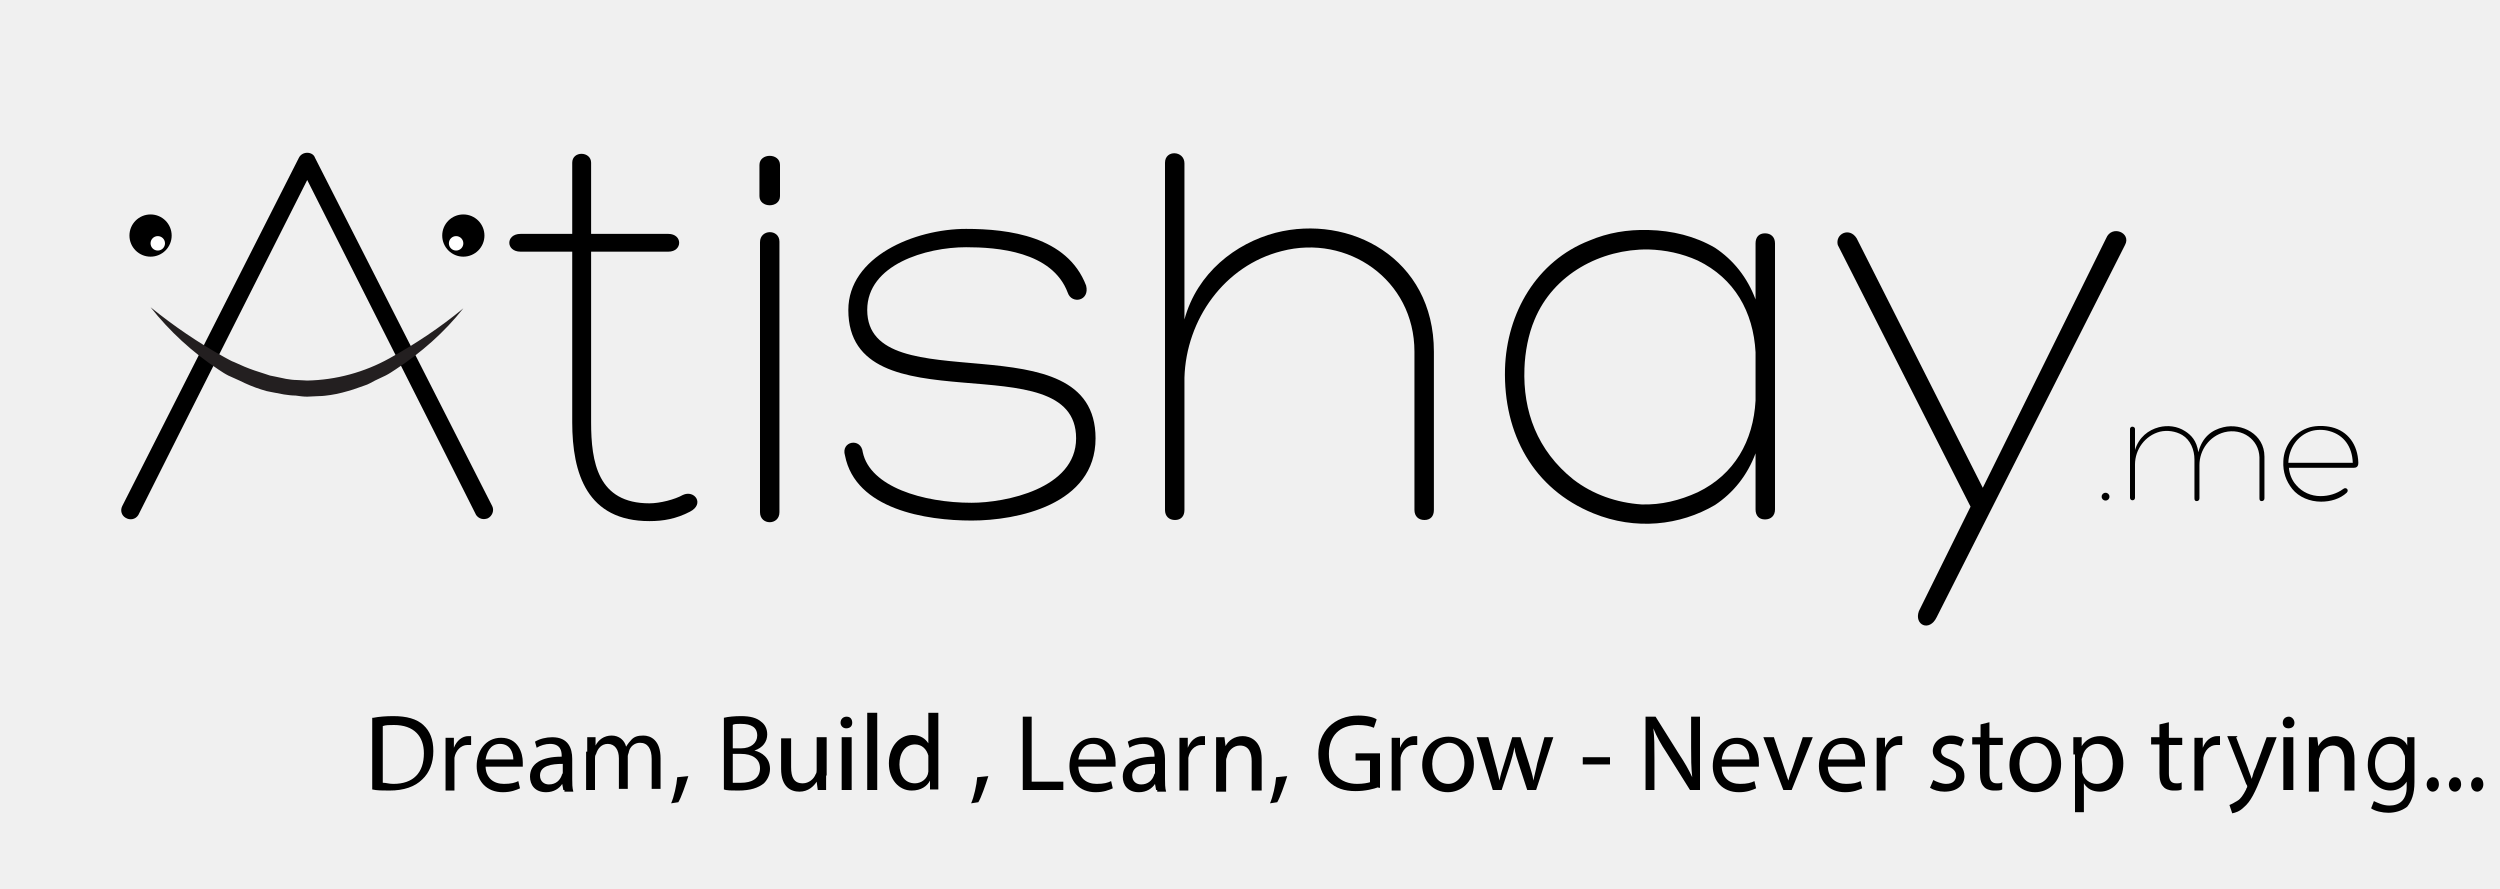
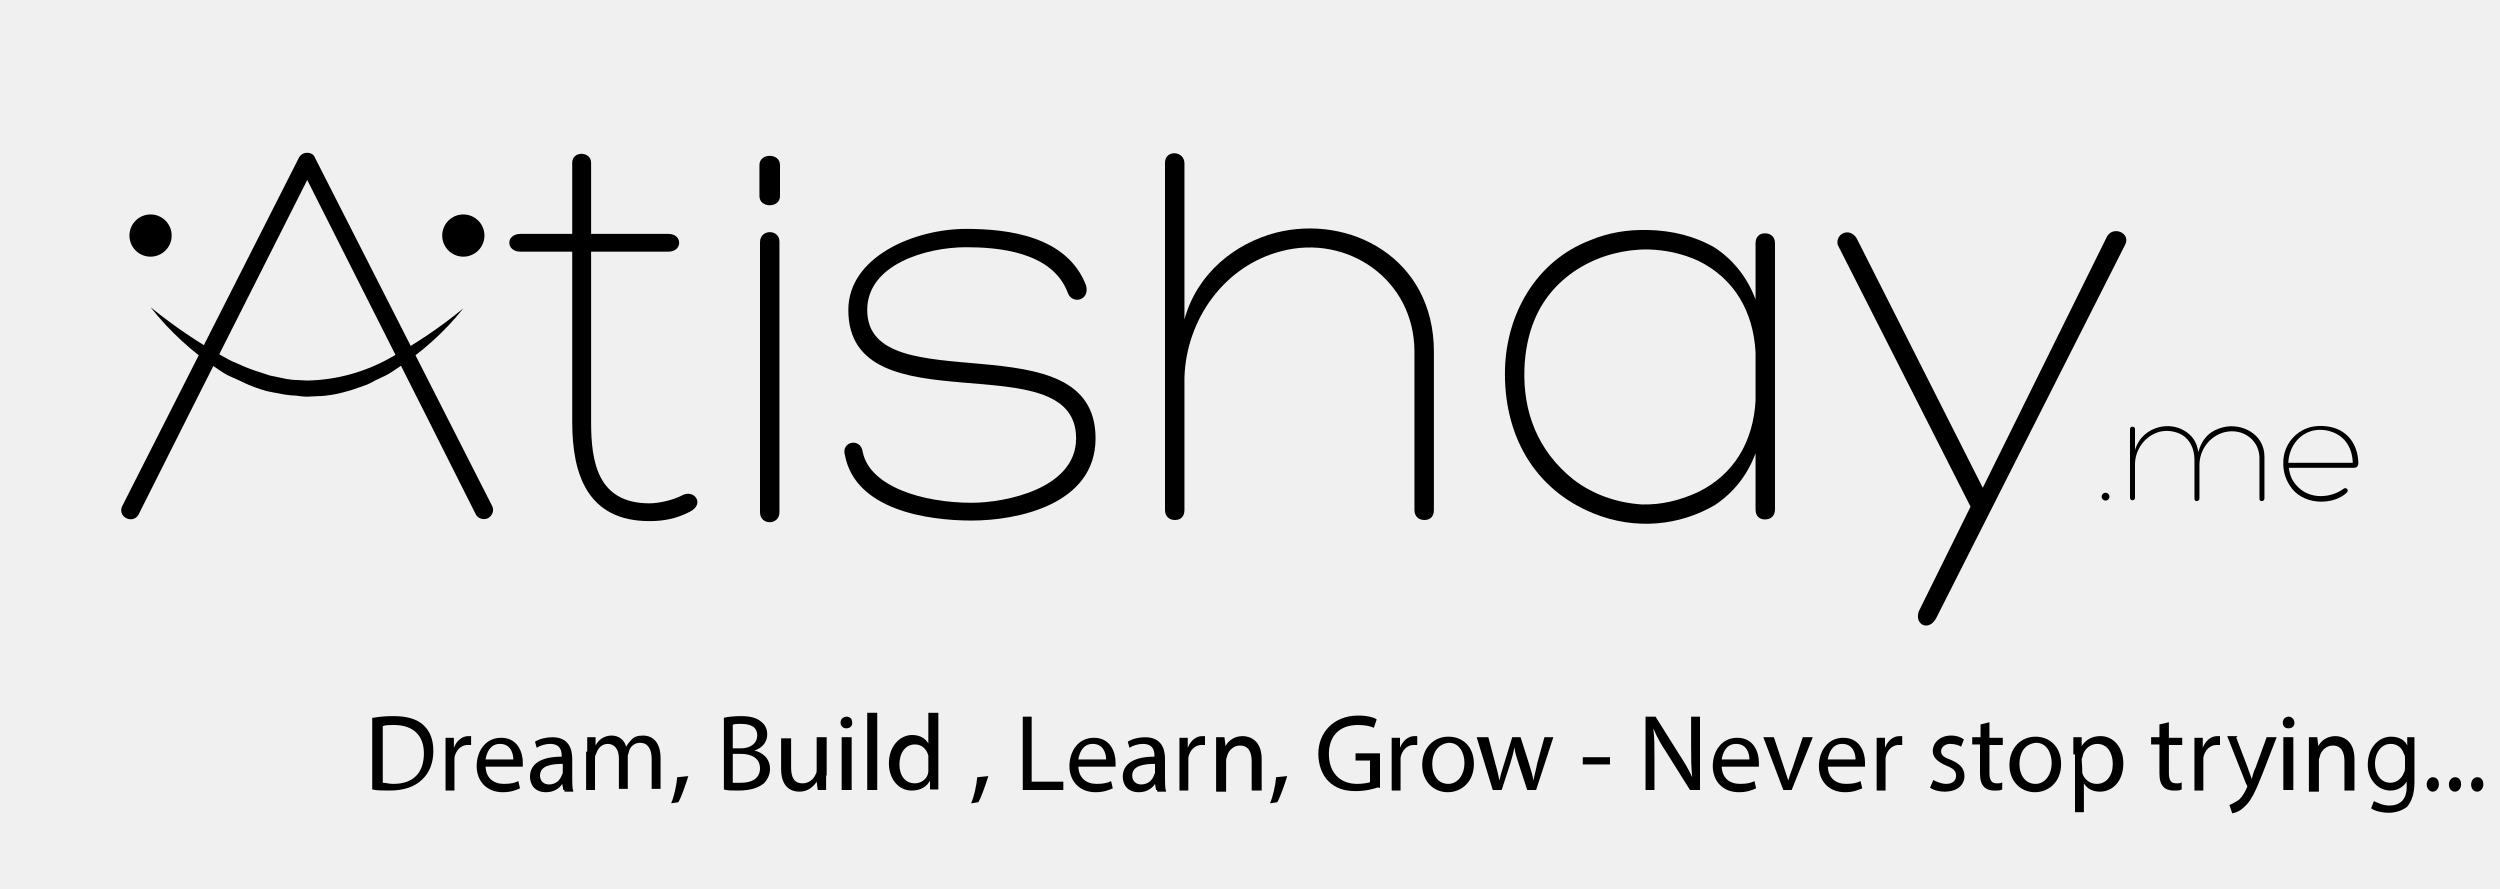
- <svg xmlns="http://www.w3.org/2000/svg" version="1.1" id="Atishay_Jain" width="150px" x="0px" y="0px" viewBox="0 0 450 160" style="enable-background:new 0 0 450 160;" xml:space="preserve">
-   <style type="text/css">
- 	.st0{fill:#231F20;}
- 	.st1{fill:#FFFFFF;}
- </style>
+ <svg xmlns="http://www.w3.org/2000/svg" version="1.1" id="Atishay_Jain" width="150px" x="0px" y="0px" viewBox="0 0 450 160" xml:space="preserve">
  <path d="M120.3,42.1c2.6,0,2.6,3.2,0,3.2h-13.9V76c0,7.2,1.2,14.6,10.5,14.6c1.9,0,4.6-0.7,6-1.5c2.1-1,4,1.6,1.3,3  c-2.5,1.3-4.8,1.7-7.3,1.7c-11.2,0-13.9-8.5-13.9-17.8V45.3h-9.3c-2.7,0-2.7-3.2,0-3.2h9.3V29.3c0-2.2,3.4-2.1,3.4,0v12.8H120.3z" />
  <path d="M140.4,35.3c0,2.2-3.7,2.2-3.7,0v-5.6c0-2.2,3.7-2.2,3.7,0V35.3z M136.8,43.6c0-2.4,3.5-2.4,3.5-0.1v48.7  c0,2.4-3.5,2.4-3.5,0V43.6z" />
  <path d="M155.3,81.4c1.3,6.2,10.8,9.1,19.6,9.1c6,0,18.8-2.5,18.8-11.6c0-17.6-41-1.5-41-23.1c0-9.6,11.9-14.6,21.2-14.6  c7.6,0,18.2,1.3,21.6,10.2c0.7,2.8-2.6,3.4-3.3,1.3c-2.8-7.5-12.8-8.2-18.3-8.2c-7.2,0-17.8,3.1-17.8,11.3  c0,16.9,41.1,1.3,41.1,23.1c0,12-14.2,14.8-22.3,14.8c-8.2,0-20.9-2-22.8-11.7C151.3,79.4,155,78.7,155.3,81.4z" />
  <path d="M254.6,63.3c0-13-12.1-21.2-23.9-18.1c-10.3,2.6-17.2,12.3-17.5,22.8v23.8c0,1.1-0.6,1.8-1.7,1.8s-1.8-0.7-1.8-1.8V29.3  c0-2.4,3.5-2.2,3.5,0.1v28.1c2.3-8.4,9.2-13.7,16.4-15.6c13.3-3.4,28.5,4.5,28.5,21.4v28.5c0,1.1-0.6,1.8-1.7,1.8s-1.8-0.7-1.8-1.8  L254.6,63.3L254.6,63.3z" />
  <path d="M296.7,41.4c4.3,0.1,8.4,1.1,12,3.2c3.3,2.2,5.8,5.3,7.3,9.3V43.8c0-1.1,0.6-1.8,1.7-1.8s1.8,0.7,1.8,1.8v47.9  c0,1.1-0.7,1.8-1.8,1.8c-1.1,0-1.7-0.7-1.7-1.8V81.6c-1.5,4-4,7.1-7.3,9.3c-6.3,3.7-14.3,4.6-21.9,1.5c-10.8-4.4-16.2-14.3-15.9-26  c0.3-10.1,5.7-19.4,15.2-23.1C289.4,41.9,292.9,41.3,296.7,41.4z M316,72.1v-8.7c-0.4-7.3-3.8-13.3-10.4-16.5  c-2.9-1.3-5.8-1.9-8.9-2c-8.5-0.1-17.1,4.4-20.5,12.7c-1.1,2.6-1.7,5.8-1.8,8.7c-0.3,7.7,2.3,14.8,8.8,20c3.5,2.7,7.8,4.2,12.3,4.5  c3.5,0.1,6.8-0.7,10.1-2.2C312.2,85.4,315.6,79.4,316,72.1z" />
  <path d="M330.8,44.1c-0.5-2,2.1-3.3,3.4-1.2l22.7,44.9l22.2-44.9c1-2.5,4.6-1,3.4,1.2l-33.9,67c-1.3,2.7-4.1,1.4-3.2-1.1l9.3-18.8  L330.8,44.1z" />
  <path d="M88.6,91.1L56.7,28.4c-0.2-0.6-0.8-0.9-1.4-0.9c-0.6,0-1.2,0.3-1.5,0.9L22,91.1c-0.4,0.8-0.1,1.7,0.6,2.1  c0.8,0.5,1.8,0.3,2.3-0.5L33.8,75l21.5-42.6L76.8,75l8.9,17.7c0.5,0.7,1.3,0.9,2.1,0.6C88.6,92.9,89,91.9,88.6,91.1z" />
  <circle cx="27.1" cy="42.4" r="3.8" />
  <circle cx="83.4" cy="42.4" r="3.8" />
  <path class="st0" d="M27.1,55.3c4.2,3.4,8.6,6.4,13.3,9c0.6,0.3,1.2,0.7,1.8,0.9L44,66c1.2,0.5,2.4,0.9,3.7,1.3l0.9,0.3l1,0.2  l1.9,0.4c0.6,0.1,1.3,0.2,1.9,0.2c0.6,0,1.3,0.1,1.9,0.1c5.2-0.1,10.3-1.5,14.8-4c4.7-2.6,9.2-5.6,13.3-9c-3.4,4.3-7.6,8-12.2,11  c-0.6,0.4-1.2,0.8-1.8,1.1l-1.9,0.9c-0.6,0.3-1.2,0.7-1.9,0.9l-2,0.7c-1.3,0.4-2.7,0.8-4.1,1c-0.7,0.1-1.4,0.2-2.1,0.2l-2.1,0.1  c-0.7,0-1.4-0.1-2.1-0.2c-0.7,0-1.4-0.1-2.1-0.2L49,70.6l-1-0.2c-0.3-0.1-0.7-0.2-1-0.3c-1.3-0.4-2.7-1-3.9-1.6l-2-0.9  c-0.6-0.3-1.2-0.7-1.8-1.1C34.6,63.4,30.5,59.6,27.1,55.3z" />
  <circle class="st1" cx="28.4" cy="43.8" r="1.3" />
  <circle class="st1" cx="82.1" cy="43.8" r="1.3" />
  <path d="M379.7,89.4c0,0.4-0.3,0.7-0.7,0.7s-0.7-0.3-0.7-0.7s0.3-0.7,0.7-0.7S379.7,89,379.7,89.4z" />
  <path d="M406.7,82.3c-0.1-3.2-3.1-5.3-6.3-4.5c-2.7,0.7-4.5,3.2-4.5,5.9v6c0,0.3-0.2,0.5-0.5,0.5S395,90,395,89.7v-7  c0-1.7-0.7-3.5-2.2-4.4c-1.2-0.7-2.7-0.9-4-0.6c-2.7,0.7-4.5,3.2-4.5,5.9v6c0,0.6-0.9,0.6-0.9,0V77.2c0-0.2,0.2-0.4,0.4-0.4  c0.3,0,0.5,0.2,0.5,0.4V81c0.7-2.3,2.4-3.6,4.3-4.1c1.6-0.4,3.3-0.2,4.7,0.7c1.1,0.7,2.1,1.7,2.4,3.8c0.7-2.7,2.4-4,4.5-4.5  c3.3-0.8,7.4,1.2,7.4,5.3v7.5c0,0.3-0.2,0.5-0.5,0.5s-0.4-0.2-0.4-0.5L406.7,82.3L406.7,82.3z" />
  <path d="M424.5,83.3c0,0.4-0.1,0.9-0.8,0.9H412c0.1,1.1,0.5,2.2,1.3,3.1c1.1,1.3,2.7,2,4.4,2c1.4,0,2.9-0.4,4.1-1.3  c0.5-0.4,1.1,0.2,0.6,0.7c-1.2,1.1-2.9,1.6-4.6,1.6c-2,0-4-0.8-5.2-2.3c-1.1-1.4-1.7-3-1.6-5c0.1-2.8,2-5.3,4.8-6.1  c1.2-0.3,2.6-0.3,3.9,0C422.6,77.6,424.4,80,424.5,83.3z M411.9,83.3h11.6c-0.1-2.9-1.6-5-4.2-5.7c-1-0.3-2.3-0.3-3.3,0  C413.5,78.4,412,80.7,411.9,83.3z" />
  <g>
    <path d="M67.2,129.2c1-0.2,2.3-0.3,3.6-0.3c2.4,0,4.2,0.5,5.4,1.6s1.8,2.6,1.8,4.7s-0.7,3.9-2,5.1c-1.3,1.3-3.3,2-5.9,2   c-1.1,0-2.3,0-3.1-0.2v-12.9H67.2z M69,140.9c0.5,0,1,0.2,1.8,0.2c3.6,0,5.5-2,5.5-5.5c0-3.1-1.8-5.1-5.4-5.1c-0.8,0-1.5,0-2,0.2   V140.9z" />
    <path d="M80.2,135.7c0-1.1,0-2.1,0-2.9h1.5v1.8l0,0c0.5-1.3,1.5-2.1,2.6-2.1c0.2,0,0.3,0,0.5,0v1.6c-0.2,0-0.3,0-0.7,0   c-1.1,0-2.1,1-2.3,2.3c0,0.2,0,0.5,0,0.8v5.1h-1.6L80.2,135.7L80.2,135.7z" />
    <path d="M87.4,137.8c0,2.3,1.5,3.3,3.3,3.3c1.3,0,2-0.2,2.6-0.5l0.3,1.3c-0.7,0.3-1.6,0.7-3.1,0.7c-2.9,0-4.7-2-4.7-4.7   s1.6-5.1,4.4-5.1c3.1,0,3.9,2.8,3.9,4.4c0,0.3,0,0.7,0,0.8h-6.7V137.8z M92.4,136.7c0-1.1-0.5-2.8-2.4-2.8c-1.8,0-2.4,1.6-2.6,2.8   H92.4z" />
    <path d="M101.4,142.2l-0.2-1.1l0,0c-0.5,0.8-1.5,1.5-2.9,1.5c-2,0-2.9-1.3-2.9-2.8c0-2.3,2-3.6,5.7-3.6V136c0-0.8-0.2-2.1-2.1-2.1   c-0.8,0-1.8,0.3-2.4,0.7l-0.3-1.1c0.8-0.5,2-0.8,3.1-0.8c2.9,0,3.6,2,3.6,3.9v3.6c0,0.8,0,1.6,0.2,2.3h-1.6V142.2z M101.3,137.5   c-2,0-4.1,0.3-4.1,2.1c0,1.1,0.8,1.6,1.6,1.6c1.3,0,2-0.8,2.3-1.6c0-0.2,0.2-0.3,0.2-0.5V137.5z" />
    <path d="M105.7,135.3c0-1,0-1.8,0-2.6h1.5v1.5l0,0c0.5-1,1.5-1.8,2.9-1.8c1.3,0,2.3,0.8,2.6,2l0,0c0.3-0.5,0.7-1,1-1.3   c0.5-0.5,1.1-0.7,2.1-0.7c1.3,0,3.1,0.8,3.1,4.1v5.5h-1.6v-5.4c0-1.8-0.7-2.9-2.1-2.9c-1,0-1.8,0.7-2,1.6c0,0.2-0.2,0.5-0.2,0.8   v5.9h-1.6v-5.5c0-1.5-0.7-2.6-2-2.6c-1.1,0-1.8,0.8-2.1,1.8c-0.2,0.3-0.2,0.5-0.2,0.8v5.7h-1.6v-6.9H105.7z" />
    <path d="M120.8,144.6c0.5-1.1,1-3.3,1.1-4.7l2-0.2c-0.5,1.6-1.3,3.9-1.8,4.7L120.8,144.6z" />
    <path d="M130.3,129.2c0.8-0.2,2-0.3,3.1-0.3c1.6,0,2.8,0.3,3.6,1c0.7,0.5,1.1,1.3,1.1,2.3c0,1.3-0.8,2.4-2.3,2.9l0,0   c1.3,0.3,2.8,1.3,2.8,3.3c0,1.1-0.5,2-1.1,2.6c-1,0.8-2.4,1.3-4.6,1.3c-1.1,0-2.1,0-2.6-0.2L130.3,129.2L130.3,129.2z M131.9,134.7   h1.5c1.8,0,2.9-1,2.9-2.3c0-1.5-1.1-2.1-2.9-2.1c-0.8,0-1.3,0-1.5,0.2V134.7z M131.9,140.9c0.3,0,0.8,0,1.5,0   c1.8,0,3.4-0.7,3.4-2.6c0-1.8-1.5-2.6-3.4-2.6h-1.5V140.9z" />
    <path d="M148.7,139.6c0,1,0,1.8,0,2.6h-1.5l-0.2-1.5l0,0c-0.5,0.8-1.5,1.8-3.1,1.8c-1.5,0-3.3-0.8-3.3-4.1v-5.5h1.8v5.2   c0,1.8,0.5,2.9,2.1,2.9c1.1,0,2-0.8,2.3-1.6c0.2-0.3,0.2-0.5,0.2-0.8v-5.9h1.8v6.9H148.7z" />
    <path d="M153.4,130.1c0,0.7-0.5,1-1.1,1s-1-0.5-1-1c0-0.7,0.5-1.1,1.1-1.1C153.1,129,153.4,129.5,153.4,130.1z M151.5,142.2v-9.5   h1.8v9.5H151.5z" />
    <path d="M156.1,128.3h1.8v13.9h-1.8V128.3z" />
    <path d="M168.9,128.3v11.4c0,0.8,0,1.8,0,2.4h-1.5v-1.6l0,0c-0.5,1-1.6,1.8-3.3,1.8c-2.3,0-4.1-2-4.1-4.9c0-3.1,2-5.1,4.2-5.1   c1.5,0,2.4,0.7,2.9,1.5l0,0v-5.5H168.9z M167.1,136.7c0-0.2,0-0.5,0-0.7c-0.3-1.1-1.1-2-2.4-2c-1.8,0-2.8,1.6-2.8,3.6   s1,3.4,2.8,3.4c1.1,0,2.3-0.8,2.4-2.1c0-0.2,0-0.5,0-0.8V136.7z" />
    <path d="M174.8,144.6c0.5-1.1,1-3.3,1.1-4.7l2-0.2c-0.5,1.6-1.3,3.9-1.8,4.7L174.8,144.6z" />
    <path d="M184.1,129h1.6v11.7h5.7v1.5h-7.3V129z" />
    <path d="M194.1,137.8c0,2.3,1.5,3.3,3.3,3.3c1.3,0,2-0.2,2.6-0.5l0.3,1.3c-0.7,0.3-1.6,0.7-3.1,0.7c-2.9,0-4.7-2-4.7-4.7   s1.6-5.1,4.4-5.1c3.1,0,3.9,2.8,3.9,4.4c0,0.3,0,0.7,0,0.8h-6.7V137.8z M199.1,136.7c0-1.1-0.5-2.8-2.4-2.8c-1.8,0-2.4,1.6-2.6,2.8   H199.1z" />
    <path d="M208.1,142.2l-0.2-1.1l0,0c-0.5,0.8-1.5,1.5-2.9,1.5c-2,0-2.9-1.3-2.9-2.8c0-2.3,2-3.6,5.7-3.6V136c0-0.8-0.2-2.1-2.1-2.1   c-0.8,0-1.8,0.3-2.4,0.7l-0.3-1.1c0.8-0.5,2-0.8,3.1-0.8c2.9,0,3.6,2,3.6,3.9v3.6c0,0.8,0,1.6,0.2,2.3h-1.6V142.2z M207.9,137.5   c-2,0-4.1,0.3-4.1,2.1c0,1.1,0.8,1.6,1.6,1.6c1.3,0,2-0.8,2.3-1.6c0-0.2,0.2-0.3,0.2-0.5V137.5z" />
    <path d="M212.3,135.7c0-1.1,0-2.1,0-2.9h1.5v1.8l0,0c0.5-1.3,1.5-2.1,2.6-2.1c0.2,0,0.3,0,0.5,0v1.6c-0.2,0-0.3,0-0.7,0   c-1.1,0-2.1,1-2.3,2.3c0,0.2,0,0.5,0,0.8v5.1h-1.6V135.7z" />
    <path d="M218.9,135.3c0-1,0-1.8,0-2.6h1.5l0.2,1.6l0,0c0.5-1,1.6-1.8,3.1-1.8c1.3,0,3.4,0.8,3.4,4.1v5.7h-1.8V137   c0-1.5-0.5-2.8-2.1-2.8c-1.1,0-2,0.8-2.3,1.8c0,0.2-0.2,0.5-0.2,0.8v5.7h-1.8V135.3z" />
    <path d="M228.6,144.6c0.5-1.1,1-3.3,1.1-4.7l2-0.2c-0.5,1.6-1.3,3.9-1.8,4.7L228.6,144.6z" />
    <path d="M248.1,141.7c-0.8,0.3-2.3,0.7-4.1,0.7c-2,0-3.6-0.5-4.9-1.8c-1.1-1.1-1.8-2.9-1.8-4.9c0-3.9,2.8-6.9,7.2-6.9   c1.5,0,2.8,0.3,3.3,0.7l-0.5,1.5c-0.7-0.3-1.6-0.5-2.9-0.5c-3.3,0-5.2,2-5.2,5.2c0,3.4,2,5.4,5.1,5.4c1.1,0,2-0.2,2.3-0.3v-3.9   h-2.6v-1.3h4.4v6.2H248.1z" />
    <path d="M250.5,135.7c0-1.1,0-2.1,0-2.9h1.5v1.8l0,0c0.5-1.3,1.5-2.1,2.6-2.1c0.2,0,0.3,0,0.5,0v1.6c-0.2,0-0.3,0-0.7,0   c-1.1,0-2.1,1-2.3,2.3c0,0.2,0,0.5,0,0.8v5.1h-1.6V135.7z" />
    <path d="M265.3,137.5c0,3.4-2.4,5.1-4.7,5.1c-2.6,0-4.6-2-4.6-4.9c0-3.1,2.1-5.1,4.7-5.1C263.4,132.6,265.3,134.5,265.3,137.5z    M257.8,137.5c0,2.1,1.1,3.6,2.9,3.6c1.6,0,2.9-1.5,2.9-3.8c0-1.6-0.8-3.6-2.8-3.6C258.7,133.9,257.8,135.7,257.8,137.5z" />
    <path d="M267.9,132.7l1.3,4.9c0.3,1,0.5,2,0.7,2.9l0,0c0.2-1,0.5-2,0.8-2.9l1.5-4.9h1.5l1.5,4.7c0.3,1.1,0.7,2.1,0.8,3.1l0,0   c0.2-1,0.5-2,0.7-3.1l1.3-4.7h1.6l-3.1,9.5h-1.6l-1.5-4.6c-0.3-1-0.7-2-0.8-3.1l0,0c-0.2,1.1-0.5,2.1-0.8,3.1l-1.5,4.6h-1.6   l-2.9-9.5H267.9z" />
    <path d="M289.8,136.3v1.3h-4.9v-1.3H289.8z" />
    <path d="M296.2,142.2V129h1.8l4.2,6.7c1,1.5,1.8,2.9,2.4,4.2l0,0c-0.2-1.8-0.2-3.4-0.2-5.4V129h1.6v13.2h-1.8l-4.2-6.7   c-1-1.5-1.8-2.9-2.4-4.4l0,0c0.2,1.6,0.2,3.3,0.2,5.4v5.7H296.2z" />
    <path d="M309.9,137.8c0,2.3,1.5,3.3,3.3,3.3c1.3,0,2-0.2,2.6-0.5l0.3,1.3c-0.7,0.3-1.6,0.7-3.1,0.7c-2.9,0-4.7-2-4.7-4.7   s1.6-5.1,4.4-5.1c3.1,0,3.9,2.8,3.9,4.4c0,0.3,0,0.7,0,0.8h-6.7V137.8z M314.9,136.7c0-1.1-0.5-2.8-2.4-2.8c-1.8,0-2.4,1.6-2.6,2.8   H314.9z" />
    <path d="M319.3,132.7l1.8,5.4c0.3,0.8,0.5,1.6,0.8,2.4l0,0c0.2-0.8,0.5-1.6,0.8-2.4l1.8-5.4h1.8l-3.8,9.5H321l-3.6-9.5H319.3z" />
    <path d="M329,137.8c0,2.3,1.5,3.3,3.3,3.3c1.3,0,2-0.2,2.6-0.5l0.3,1.3c-0.7,0.3-1.6,0.7-3.1,0.7c-2.9,0-4.7-2-4.7-4.7   s1.6-5.1,4.4-5.1c3.1,0,3.9,2.8,3.9,4.4c0,0.3,0,0.7,0,0.8H329V137.8z M334,136.7c0-1.1-0.5-2.8-2.4-2.8c-1.8,0-2.4,1.6-2.6,2.8   H334z" />
    <path d="M337.8,135.7c0-1.1,0-2.1,0-2.9h1.5v1.8l0,0c0.5-1.3,1.5-2.1,2.6-2.1c0.2,0,0.3,0,0.5,0v1.6c-0.2,0-0.3,0-0.7,0   c-1.1,0-2.1,1-2.3,2.3c0,0.2,0,0.5,0,0.8v5.1h-1.6V135.7z" />
    <path d="M348,140.4c0.5,0.3,1.5,0.7,2.3,0.7c1.3,0,1.8-0.7,1.8-1.5s-0.5-1.3-1.8-1.8c-1.6-0.7-2.4-1.5-2.4-2.6   c0-1.5,1.3-2.8,3.3-2.8c1,0,1.8,0.3,2.3,0.7l-0.5,1.3c-0.3-0.2-1-0.5-2-0.5c-1,0-1.6,0.7-1.6,1.3c0,0.8,0.5,1.1,1.8,1.6   c1.6,0.7,2.4,1.5,2.4,2.9c0,1.6-1.3,2.8-3.6,2.8c-1,0-2-0.3-2.6-0.7L348,140.4z" />
    <path d="M358.1,130v2.8h2.4v1.3h-2.4v5.1c0,1.1,0.3,1.8,1.3,1.8c0.5,0,0.8,0,1-0.2v1.3c-0.3,0.2-0.8,0.2-1.5,0.2   c-0.8,0-1.5-0.3-1.8-0.7c-0.5-0.5-0.7-1.3-0.7-2.4v-5.2H355v-1.3h1.5v-2.3L358.1,130z" />
    <path d="M371,137.5c0,3.4-2.4,5.1-4.7,5.1c-2.6,0-4.6-2-4.6-4.9c0-3.1,2.1-5.1,4.7-5.1S371,134.5,371,137.5z M363.5,137.5   c0,2.1,1.1,3.6,2.9,3.6c1.6,0,2.9-1.5,2.9-3.8c0-1.6-0.8-3.6-2.8-3.6C364.3,133.9,363.5,135.7,363.5,137.5z" />
    <path d="M373.2,135.8c0-1.1,0-2.1,0-3.1h1.5v1.6l0,0c0.7-1.1,1.8-1.8,3.4-1.8c2.3,0,4.1,2,4.1,4.9c0,3.4-2.1,5.1-4.2,5.1   c-1.3,0-2.3-0.5-2.9-1.5l0,0v5.2h-1.6v-10.4H373.2z M374.8,138.4c0,0.3,0,0.5,0,0.7c0.3,1.1,1.3,2,2.6,2c1.8,0,2.9-1.5,2.9-3.6   c0-2-1-3.6-2.8-3.6c-1.1,0-2.3,0.8-2.6,2.1c0,0.2-0.2,0.5-0.2,0.7L374.8,138.4L374.8,138.4z" />
    <path d="M390.4,130v2.8h2.4v1.3h-2.4v5.1c0,1.1,0.3,1.8,1.3,1.8c0.5,0,0.8,0,1-0.2v1.3c-0.3,0.2-0.8,0.2-1.5,0.2   c-0.8,0-1.5-0.3-1.8-0.7c-0.5-0.5-0.7-1.3-0.7-2.4v-5.2h-1.5v-1.3h1.5v-2.3L390.4,130z" />
    <path d="M395,135.7c0-1.1,0-2.1,0-2.9h1.5v1.8l0,0c0.5-1.3,1.5-2.1,2.6-2.1c0.2,0,0.3,0,0.5,0v1.6c-0.2,0-0.3,0-0.7,0   c-1.1,0-2.1,1-2.3,2.3c0,0.2,0,0.5,0,0.8v5.1H395V135.7z" />
    <path d="M402.5,132.7l2.1,5.5c0.2,0.7,0.5,1.3,0.7,2l0,0c0.2-0.5,0.3-1.3,0.7-2l2-5.5h1.8l-2.6,6.7c-1.3,3.3-2.1,4.9-3.3,5.9   c-0.8,0.8-1.6,1-2.1,1.1l-0.5-1.5c0.5-0.2,1-0.5,1.5-0.8c0.5-0.3,1-1,1.5-2c0-0.2,0.2-0.3,0.2-0.5s0-0.2-0.2-0.5l-3.4-8.6h1.8   V132.7z" />
    <path d="M413,130.1c0,0.7-0.5,1-1.1,1c-0.7,0-1-0.5-1-1c0-0.7,0.5-1.1,1.1-1.1C412.5,129,413,129.5,413,130.1z M411,142.2v-9.5h1.8   v9.5H411z" />
    <path d="M415.6,135.3c0-1,0-1.8,0-2.6h1.5l0.2,1.6l0,0c0.5-1,1.6-1.8,3.1-1.8c1.3,0,3.4,0.8,3.4,4.1v5.7h-1.8V137   c0-1.5-0.5-2.8-2.1-2.8c-1.1,0-2,0.8-2.3,1.8c0,0.2-0.2,0.5-0.2,0.8v5.7h-1.8V135.3z" />
    <path d="M434.6,132.7c0,0.7,0,1.5,0,2.6v5.5c0,2.1-0.5,3.4-1.3,4.4c-1,0.8-2.3,1.1-3.4,1.1s-2.4-0.3-3.1-0.8l0.5-1.3   c0.7,0.3,1.6,0.8,2.8,0.8c1.8,0,3.1-1,3.1-3.3v-1l0,0c-0.5,0.8-1.5,1.6-2.9,1.6c-2.3,0-4.1-2-4.1-4.6c0-3.3,2.1-5.1,4.2-5.1   c1.6,0,2.6,0.8,2.9,1.6l0,0v-1.5h1.3V132.7z M432.9,136.5c0-0.3,0-0.5-0.2-0.8c-0.3-1-1.1-1.8-2.4-1.8c-1.6,0-2.8,1.5-2.8,3.6   c0,1.8,1,3.4,2.8,3.4c1,0,2-0.7,2.4-1.8c0.2-0.3,0.2-0.7,0.2-1V136.5z" />
    <path d="M436.8,141.2c0-0.7,0.5-1.3,1.1-1.3c0.7,0,1.1,0.5,1.1,1.3c0,0.7-0.5,1.3-1.1,1.3C437.3,142.5,436.8,141.9,436.8,141.2z" />
    <path d="M440.8,141.2c0-0.7,0.5-1.3,1.1-1.3c0.7,0,1.1,0.5,1.1,1.3c0,0.7-0.5,1.3-1.1,1.3C441.2,142.5,440.8,141.9,440.8,141.2z" />
    <path d="M444.8,141.2c0-0.7,0.5-1.3,1.1-1.3c0.7,0,1.1,0.5,1.1,1.3c0,0.7-0.5,1.3-1.1,1.3C445.2,142.5,444.8,141.9,444.8,141.2z" />
  </g>
</svg>
